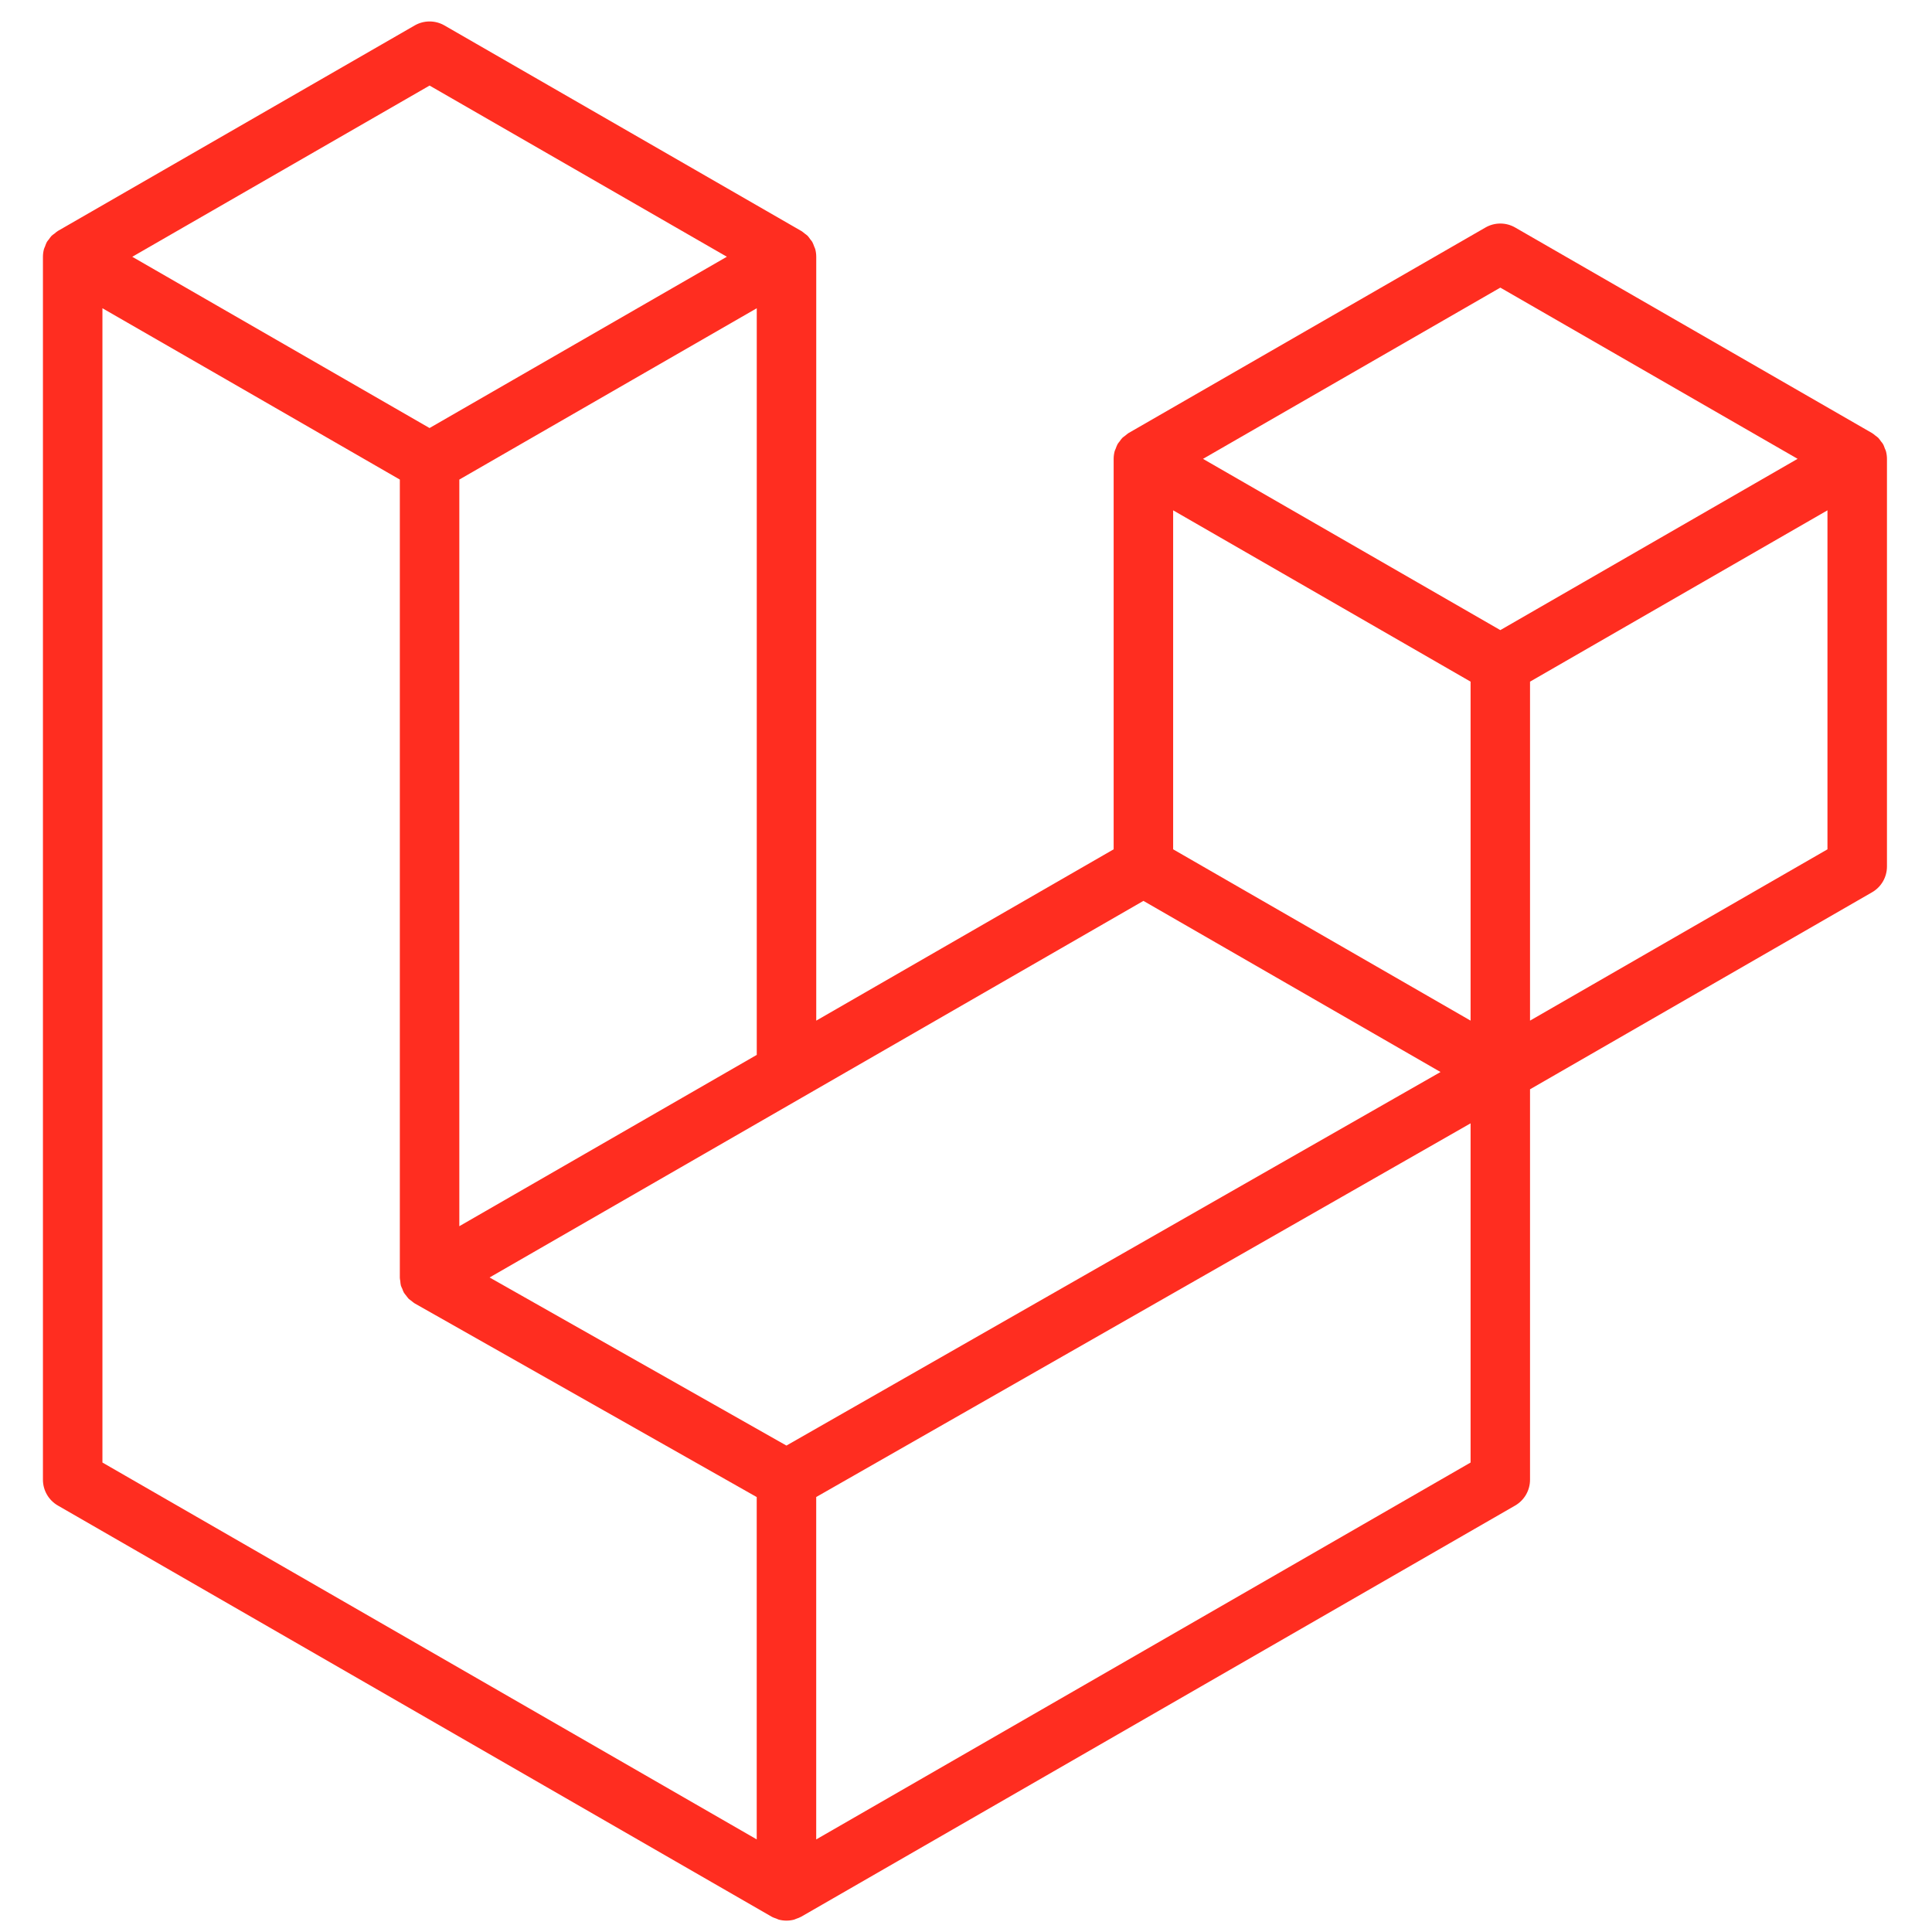
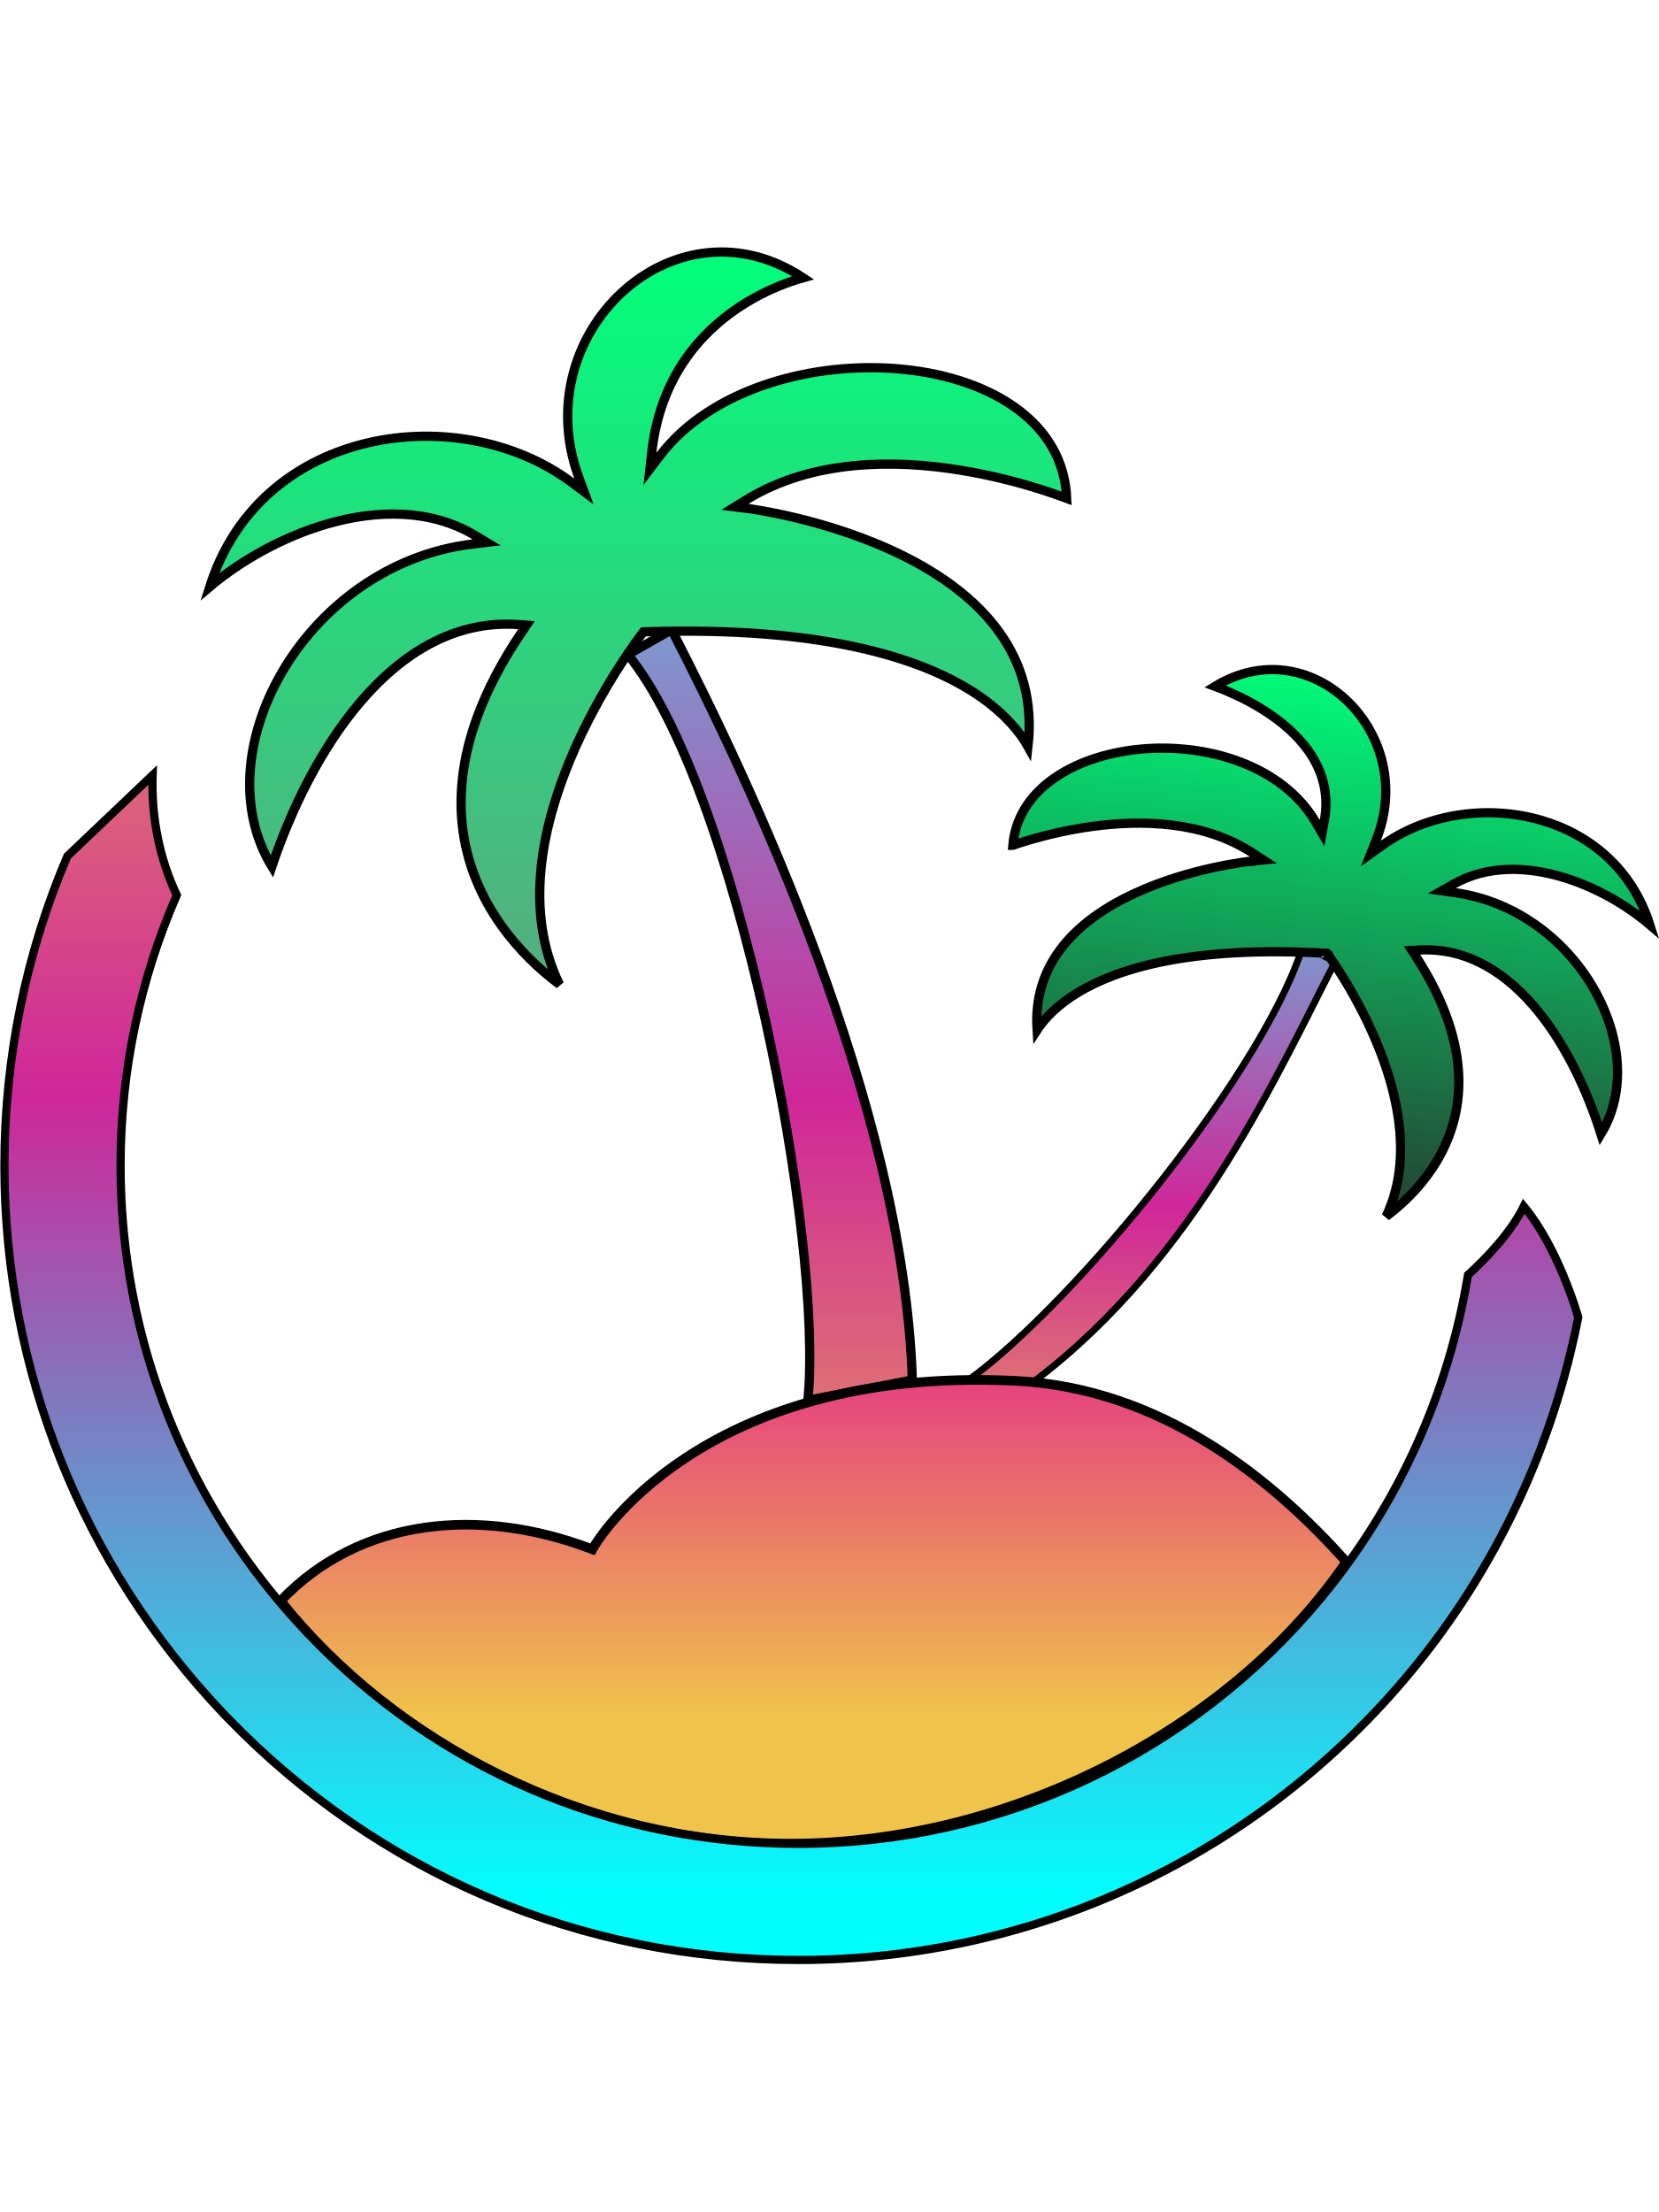
- <svg xmlns="http://www.w3.org/2000/svg" width="166" height="166" viewBox="0 0 166 166" fill="none">
-   <path fill-rule="evenodd" clip-rule="evenodd" d="M162.041 38.759C162.099 38.977 162.129 39.201 162.13 39.426V74.452C162.13 74.902 162.011 75.344 161.786 75.733C161.561 76.122 161.237 76.444 160.847 76.668L131.462 93.594V127.141C131.462 128.054 130.977 128.897 130.186 129.357L68.847 164.683C68.707 164.763 68.554 164.814 68.401 164.868C68.343 164.887 68.289 164.922 68.228 164.938C67.8 165.051 67.349 165.051 66.92 164.938C66.85 164.919 66.786 164.881 66.719 164.855C66.579 164.804 66.432 164.76 66.298 164.683L4.972 129.357C4.583 129.133 4.259 128.81 4.034 128.421C3.808 128.032 3.69 127.591 3.689 127.141L3.689 22.063C3.689 21.834 3.721 21.61 3.779 21.393C3.798 21.32 3.843 21.253 3.868 21.179C3.916 21.045 3.961 20.908 4.031 20.783C4.079 20.7 4.149 20.633 4.206 20.557C4.28 20.454 4.347 20.349 4.433 20.26C4.506 20.186 4.602 20.132 4.685 20.068C4.778 19.992 4.861 19.909 4.966 19.848L35.633 2.185C36.022 1.961 36.462 1.844 36.91 1.844C37.358 1.844 37.798 1.961 38.186 2.185L68.851 19.848H68.857C68.959 19.912 69.045 19.992 69.138 20.065C69.221 20.129 69.313 20.186 69.387 20.257C69.476 20.349 69.54 20.454 69.616 20.557C69.671 20.633 69.744 20.7 69.789 20.783C69.862 20.911 69.904 21.045 69.955 21.179C69.98 21.253 70.025 21.32 70.044 21.396C70.103 21.614 70.133 21.838 70.133 22.063V87.694L95.686 72.974V39.423C95.686 39.2 95.718 38.973 95.775 38.759C95.798 38.683 95.839 38.615 95.865 38.542C95.916 38.408 95.96 38.271 96.031 38.146C96.079 38.063 96.149 37.996 96.203 37.92C96.279 37.818 96.343 37.712 96.433 37.623C96.506 37.549 96.599 37.495 96.681 37.431C96.777 37.355 96.86 37.272 96.962 37.211L127.633 19.548C128.021 19.324 128.461 19.206 128.91 19.206C129.358 19.206 129.798 19.324 130.186 19.548L160.85 37.211C160.959 37.275 161.042 37.355 161.137 37.428C161.217 37.492 161.31 37.549 161.383 37.62C161.473 37.712 161.536 37.818 161.613 37.92C161.67 37.996 161.741 38.063 161.785 38.146C161.859 38.271 161.9 38.408 161.951 38.542C161.98 38.615 162.021 38.683 162.041 38.759ZM157.018 72.974V43.848L146.287 50.028L131.462 58.568V87.694L157.021 72.974H157.018ZM126.354 125.663V96.518L111.771 104.85L70.13 128.626V158.046L126.354 125.663ZM8.801 26.485V125.663L65.018 158.043V128.629L35.649 112L35.64 111.994L35.627 111.988C35.528 111.93 35.445 111.847 35.353 111.777C35.273 111.713 35.18 111.662 35.11 111.592L35.104 111.582C35.021 111.502 34.963 111.403 34.893 111.314C34.829 111.228 34.753 111.154 34.702 111.065L34.699 111.055C34.641 110.96 34.606 110.845 34.565 110.736C34.523 110.64 34.469 110.551 34.443 110.449C34.411 110.328 34.405 110.197 34.392 110.072C34.379 109.976 34.354 109.881 34.354 109.785V109.778V41.205L19.532 32.662L8.801 26.485ZM36.913 7.35L11.364 22.063L36.907 36.777L62.453 22.06L36.907 7.35H36.913ZM50.2 99.174L65.022 90.637V26.485L54.291 32.665L39.466 41.205V105.357L50.2 99.174ZM128.91 24.713L103.363 39.426L128.91 54.14L154.453 39.423L128.91 24.713ZM126.354 58.568L111.529 50.028L100.798 43.848V72.974L115.619 81.511L126.354 87.694V58.568ZM67.571 124.205L105.042 102.803L123.772 92.109L98.245 77.405L68.854 94.334L42.066 109.762L67.571 124.205Z" fill="#FF2D20" />
+ <svg xmlns="http://www.w3.org/2000/svg" width="150" height="200" viewBox="0 0 1501 1554" fill="none">
+   <path d="M607.623 346.057C677.757 482.209 817.234 775.306 825.48 1024.89L730.948 1043.24C738.08 970.478 722.107 832.654 692.257 698.13C676.913 628.983 657.863 560.514 636.293 501.956C615.672 445.974 592.617 398.682 568.072 368.574L607.623 346.057Z" fill="url(#paint0_linear_408_197)" stroke="black" stroke-width="8.348" />
+   <path d="M566.687 37.325C608.959 1.112 670.07 -9.757 726.606 27.638C723.394 28.538 719.446 29.744 714.941 31.325C702.482 35.696 685.707 42.937 668.443 54.425C633.844 77.451 597.29 117.567 589.706 185.497L588.03 200.502L597.176 188.488C642.86 128.466 735.462 102.325 817.003 110.434C857.665 114.478 895.062 127.007 922.078 147.635C947.459 167.015 963.708 193.533 965.117 227.266C964.494 227.029 963.824 226.776 963.108 226.508C958.042 224.616 950.688 222.002 941.504 219.095C923.142 213.284 897.422 206.294 867.986 201.583C809.276 192.185 735.002 191.725 675.021 228.708L664.932 234.928L676.693 236.402H676.694L676.735 236.408C676.767 236.412 676.817 236.418 676.883 236.426C677.016 236.444 677.218 236.471 677.486 236.507C678.023 236.581 678.826 236.693 679.876 236.849C681.976 237.161 685.066 237.646 688.991 238.333C696.843 239.709 708.035 241.897 721.354 245.137C748.016 251.624 783.091 262.304 816.935 279.078C850.81 295.867 883.173 318.625 904.738 349.127C924.059 376.455 934.846 410.177 930.082 451.903C928.939 449.845 927.594 447.608 926.012 445.225C918.009 433.176 904.027 417.456 880.009 402.157C831.997 371.575 744.134 342.822 584.142 347.968L582.187 348.032L580.984 349.574L584.275 352.14C581.016 349.599 580.983 349.575 580.98 349.578C580.979 349.579 580.976 349.583 580.974 349.586C580.968 349.594 580.96 349.604 580.95 349.617C580.93 349.643 580.901 349.681 580.863 349.73C580.787 349.829 580.676 349.974 580.53 350.165C580.24 350.545 579.813 351.106 579.264 351.841C578.164 353.311 576.57 355.476 574.576 358.273C570.588 363.867 564.997 371.997 558.557 382.17C545.684 402.506 529.388 431.062 515.739 463.902C490.525 524.57 473.915 600.945 506.183 666.98C502.096 663.958 497.331 660.22 492.169 655.768C476.077 641.892 456.215 621.166 440.977 593.715C425.757 566.3 415.141 532.17 417.484 491.348C419.828 450.514 435.156 402.69 472.292 347.928L476.348 341.948L469.141 341.422C411.678 337.236 363.735 367.315 326.081 411.457C290.336 453.36 263.466 508.351 245.958 560.326C215.088 509.681 221.44 443.367 254.152 386.223C288.384 326.426 351.064 277.541 428.12 268.486L440.294 267.055L429.776 260.759C389.696 236.766 341.173 237.324 295.896 250.43C255.923 262 218.01 283.471 189.768 307.256C212.147 236.52 265.85 194.494 326.911 178.473C391.957 161.407 465.105 173.936 517.126 212.691L528.344 221.048L523.54 207.911C498.991 140.776 522.455 75.215 566.687 37.325Z" fill="url(#paint1_linear_408_197)" stroke="black" stroke-width="8.348" />
+   <path d="M1210.94 640.879C1158.11 742.047 1084.35 913.951 934.953 1026.65L875.831 1025.34C925.423 989.158 992.507 918.788 1051.42 843.668C1082.47 804.088 1111.31 763.107 1134.19 724.989C1156.1 688.505 1172.65 654.474 1180.38 626.728L1210.94 640.879Z" fill="url(#paint2_linear_408_197)" stroke="black" stroke-width="6.184" />
+   <path d="M1099.35 397.303C1141.53 371.597 1185.98 380.815 1216.37 408.114C1248.55 437.011 1264.83 486.089 1245.42 535.52L1240.31 548.542L1251.72 540.45C1291.1 512.526 1345.8 504.46 1393.95 518.311C1438.12 531.018 1476.58 562.092 1492.66 613.051C1472.12 595.577 1445.11 579.782 1416.51 570.77C1382.66 560.102 1345.98 558.771 1315.19 576.238L1304.54 582.284L1316.67 584.001C1373.87 592.092 1419.71 629.586 1444.17 674.74C1467.15 717.168 1470.91 765.581 1448.48 802.346C1436.22 763.65 1417.23 722.784 1391.56 691.216C1364 657.338 1328.32 633.697 1284.74 635.847L1277.52 636.202L1281.44 642.277C1308.22 683.833 1318.78 719.754 1319.81 750.167C1320.84 780.569 1312.35 805.761 1300.55 825.89C1288.73 846.053 1273.58 861.143 1261.34 871.204C1258.79 873.304 1256.36 875.181 1254.13 876.837C1277.2 828.367 1266.09 772.258 1248.69 727.465C1239.02 702.55 1227.28 680.814 1217.98 665.318C1213.32 657.564 1209.26 651.358 1206.36 647.083C1204.91 644.945 1203.75 643.289 1202.95 642.162C1202.55 641.599 1202.24 641.168 1202.02 640.875C1201.92 640.729 1201.84 640.617 1201.78 640.54C1201.75 640.502 1201.73 640.472 1201.71 640.451C1201.71 640.441 1201.7 640.433 1201.7 640.427C1201.69 640.424 1201.69 640.422 1201.69 640.42C1201.69 640.418 1201.69 640.417 1198.34 642.906L1201.69 640.416L1200.52 638.847L1198.57 638.738C1078.67 632.061 1012.1 652.066 975.349 674.28C956.962 685.394 946.102 697.026 939.811 706.032C939.272 706.804 938.768 707.557 938.294 708.287C936.33 678.683 944.842 654.876 959.138 635.629C975.69 613.346 1000.17 596.955 1025.76 585.011C1051.31 573.081 1077.7 565.716 1097.74 561.334C1107.76 559.146 1116.16 557.708 1122.04 556.818C1124.99 556.373 1127.3 556.065 1128.87 555.869C1129.66 555.772 1130.26 555.702 1130.66 555.656C1130.86 555.634 1131.01 555.617 1131.1 555.607C1131.15 555.601 1131.19 555.598 1131.21 555.596C1131.22 555.595 1131.23 555.594 1131.24 555.593C1131.24 555.593 1131.24 555.592 1131.24 555.592L1131.24 555.591L1143.03 554.395L1133.09 547.94C1088.49 518.968 1032.52 518.04 988.283 524.062C966.082 527.084 946.636 531.882 932.741 535.924C925.789 537.946 920.217 539.782 916.373 541.115C916.369 541.117 916.366 541.117 916.363 541.118C918.456 516.883 931.145 497.356 950.394 482.84C971.326 467.056 999.971 457.268 1030.73 454.227C1092.5 448.12 1160.7 469.303 1190.48 520.326L1196.15 530.047L1198.19 518.978C1206.36 474.546 1178.61 443.204 1150.19 423.447C1135.9 413.514 1121.16 406.288 1110.03 401.551C1105.92 399.805 1102.29 398.393 1099.35 397.303Z" fill="url(#paint3_linear_408_197)" stroke="black" stroke-width="8.348" />
+   <path d="M620.082 1095.53C679.146 1056.47 774.167 1018.84 917.632 1025.59C1052.06 1031.91 1152.4 1116.13 1218.11 1189.35C1119.34 1335.11 918.944 1444.36 714.979 1444.36C527.936 1444.36 355.39 1352.12 253.83 1224.77C326.475 1148.57 434.79 1140.25 532.599 1176.83L536.037 1178.11L537.865 1174.93H537.866C537.867 1174.93 537.869 1174.93 537.873 1174.92C537.881 1174.91 537.895 1174.88 537.914 1174.85C537.953 1174.78 538.016 1174.68 538.102 1174.54C538.274 1174.25 538.541 1173.82 538.906 1173.24C539.637 1172.09 540.76 1170.38 542.299 1168.2C545.377 1163.82 550.12 1157.55 556.718 1150.04C569.913 1135.03 590.523 1115.08 620.082 1095.53Z" fill="url(#paint4_linear_408_197)" stroke="black" stroke-width="8.657" />
+   <path d="M138.064 477.61C136.857 515.813 144.208 552.941 159.956 586.195C127.274 661.16 109.087 743.93 109.087 830.941C109.087 989.083 169.118 1139.3 278.135 1253.83V1253.83C394.956 1376.71 552.985 1444.55 722.564 1444.55C906.015 1444.55 1078.43 1363.25 1195.66 1221.67L1195.66 1221.67C1265.1 1137.61 1310.64 1036.6 1328.16 929.807C1344.68 914.788 1367.1 891.468 1378.67 867.724C1394.12 886.348 1406.17 910.397 1414.54 930.528C1419.04 941.356 1422.45 950.973 1424.73 957.88C1425.87 961.331 1426.73 964.103 1427.3 966.006C1427.57 966.899 1427.78 967.601 1427.92 968.092C1405.07 1085.3 1353.36 1195.85 1276.63 1288.64C1139.41 1454.48 937.51 1549.64 722.564 1549.64C525.401 1549.64 341.887 1471.56 205.126 1329.8L201.904 1326.44C74.266 1192.01 3.998 1016.21 3.998 830.941C3.998 731.653 24.253 637.007 60.928 550.957L138.064 477.61Z" fill="url(#paint5_linear_408_197)" stroke="black" stroke-width="7.42" />
+   <defs>
+     <linearGradient id="paint0_linear_408_197" x1="695.713" y1="86.527" x2="695.713" y2="1358.66" gradientUnits="userSpaceOnUse">
+       <stop stop-color="#4BDFF0" />
+       <stop offset="0.537" stop-color="#CF2699" />
+       <stop offset="1" stop-color="#F0C44B" />
+     </linearGradient>
+     <linearGradient id="paint1_linear_408_197" x1="575.637" y1="0.171" x2="575.637" y2="680.115" gradientUnits="userSpaceOnUse">
+       <stop stop-color="#00FF7B" />
+       <stop offset="1" stop-color="#59AA80" />
+     </linearGradient>
+     <linearGradient id="paint2_linear_408_197" x1="1040.79" y1="476.398" x2="1040.79" y2="1208.25" gradientUnits="userSpaceOnUse">
+       <stop stop-color="#4BDFF0" />
+       <stop offset="0.537" stop-color="#CF2699" />
+       <stop offset="1" stop-color="#F0C44B" />
+     </linearGradient>
+     <linearGradient id="paint3_linear_408_197" x1="1206.14" y1="377.959" x2="1155.26" y2="855.836" gradientUnits="userSpaceOnUse">
+       <stop stop-color="#00FF7B" />
+       <stop offset="1" stop-color="#244433" />
+     </linearGradient>
+     <linearGradient id="paint4_linear_408_197" x1="735.501" y1="-51.229" x2="735.501" y2="1332.6" gradientUnits="userSpaceOnUse">
+       <stop stop-color="#4BDFF0" />
+       <stop offset="0.735" stop-color="#E32988" />
+       <stop offset="1" stop-color="#F0C44B" />
+     </linearGradient>
+     <linearGradient id="paint5_linear_408_197" x1="716.009" y1="52.024" x2="716.009" y2="1496.99" gradientUnits="userSpaceOnUse">
+       <stop stop-color="#F0C44B" />
+       <stop offset="0.495" stop-color="#CF2699" />
+       <stop offset="1" stop-color="#00FFFF" />
+     </linearGradient>
+   </defs>
</svg>
